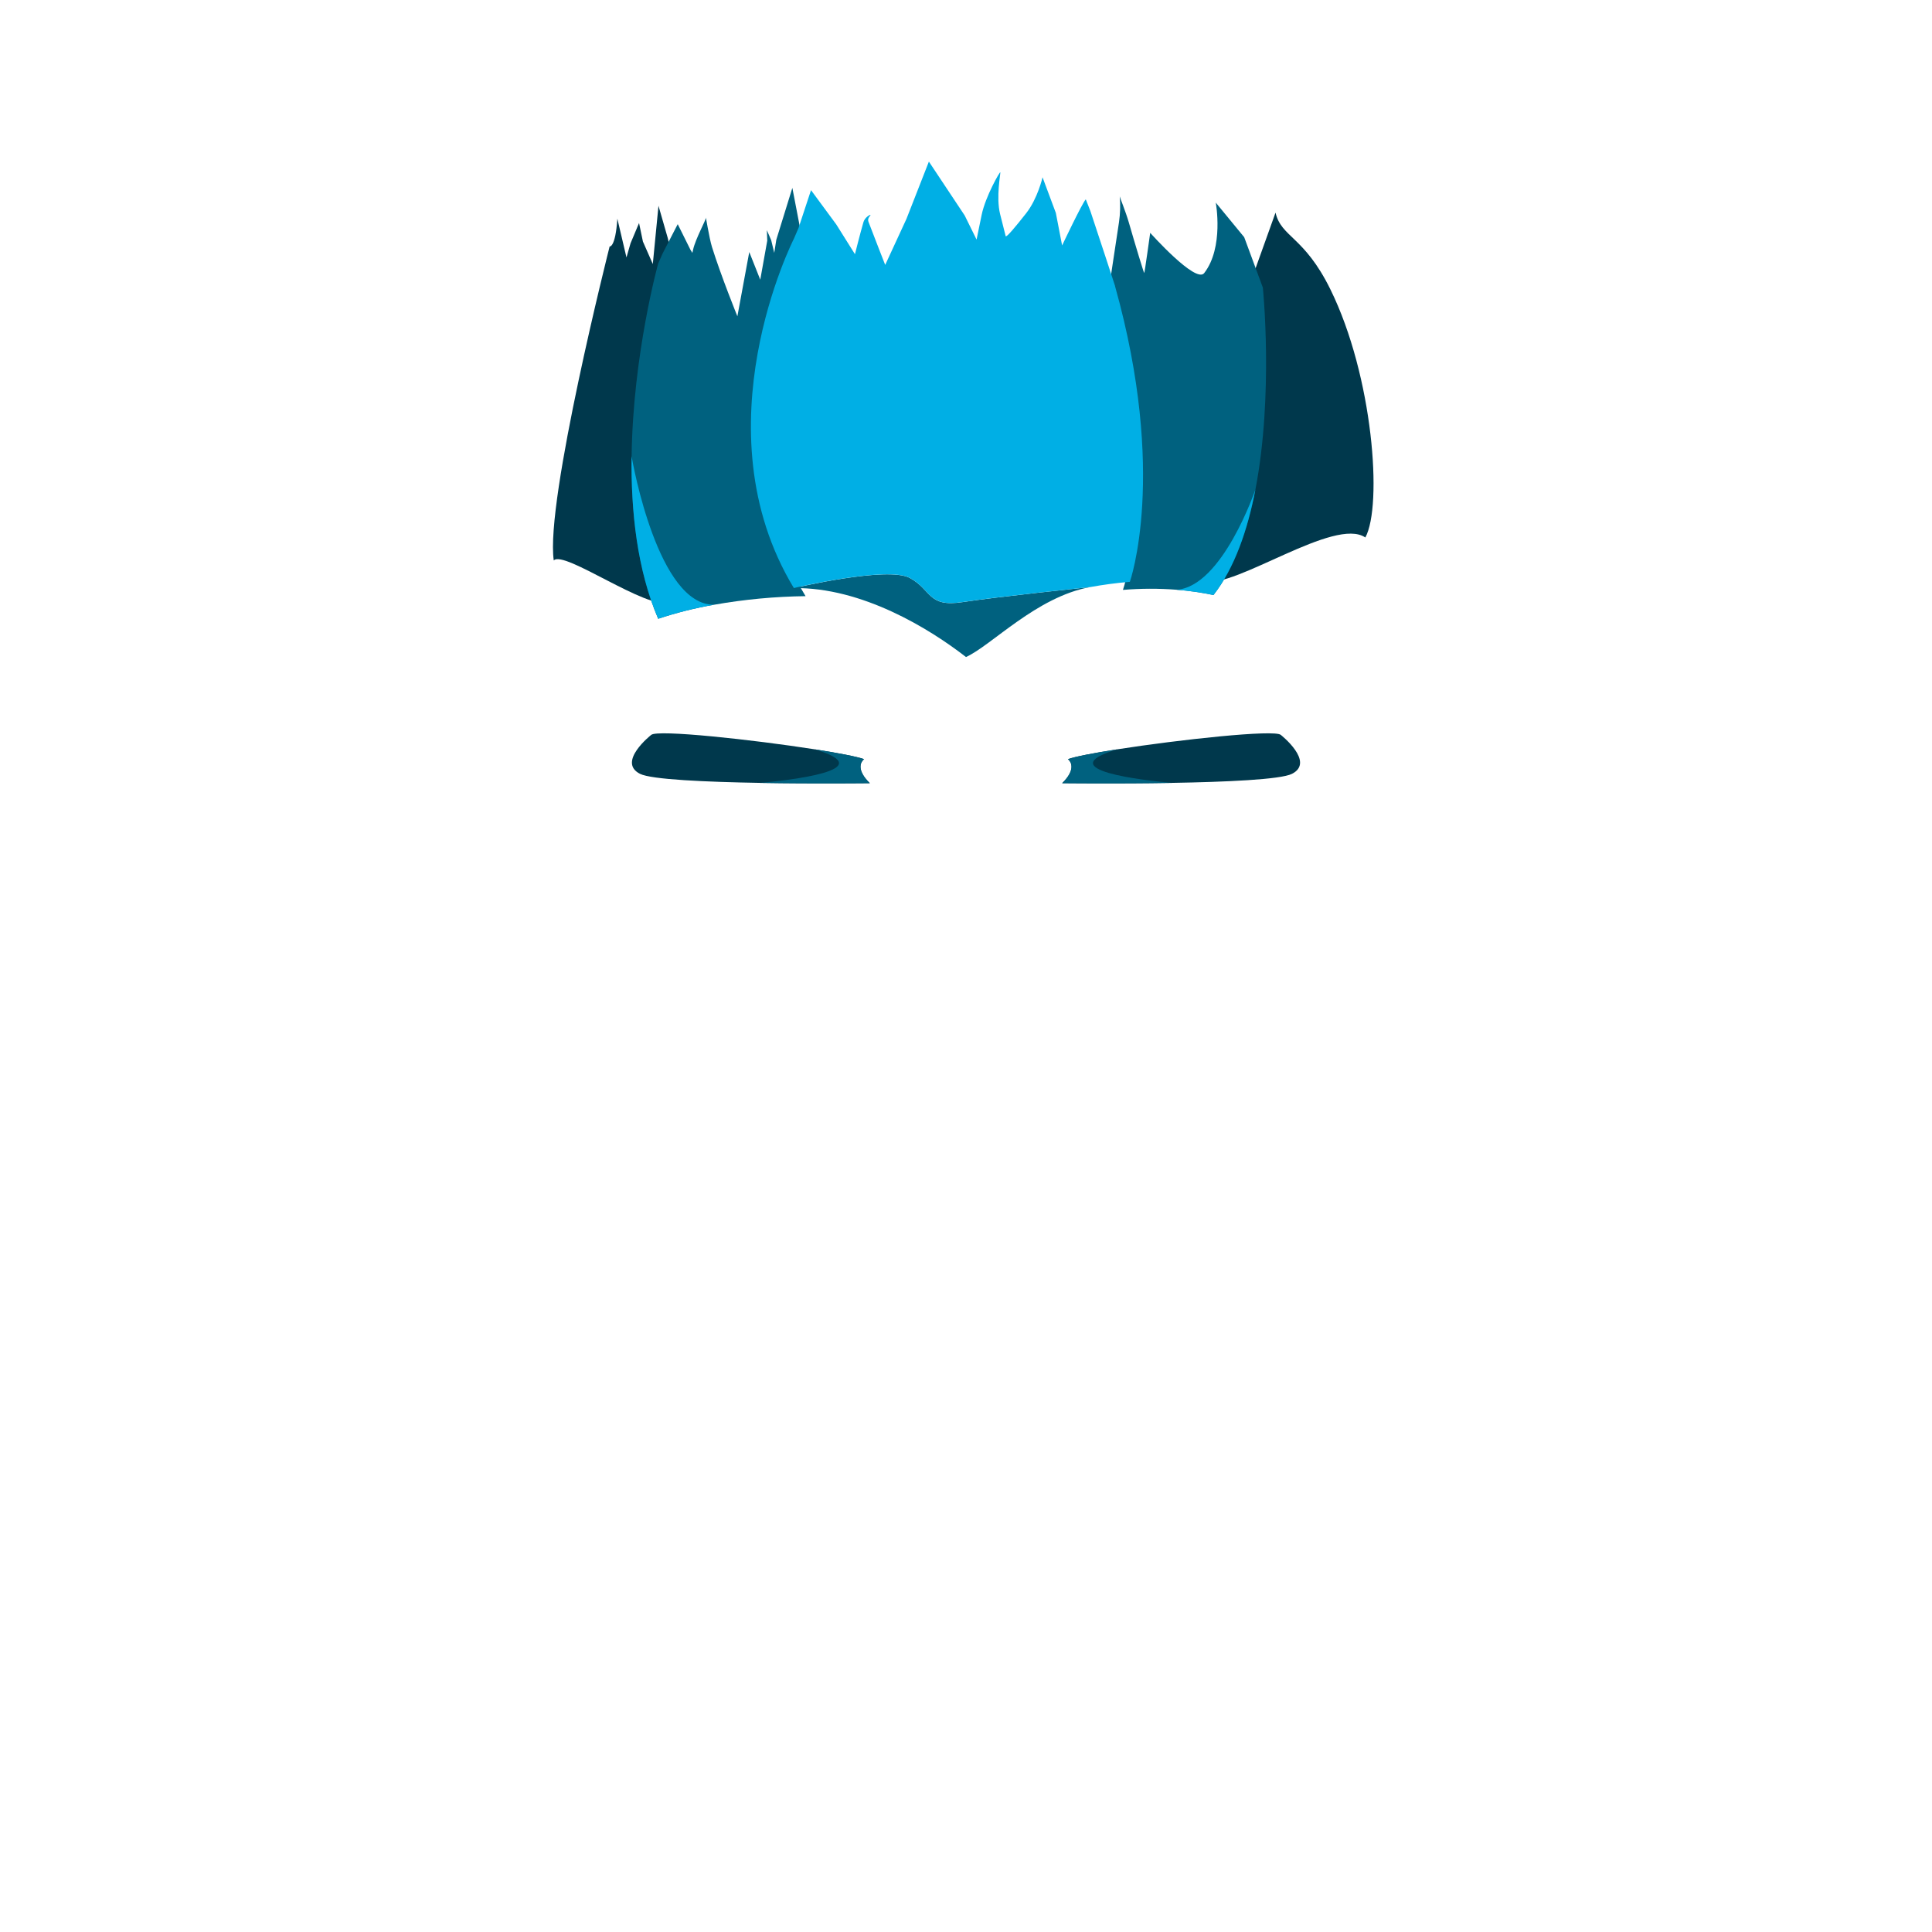
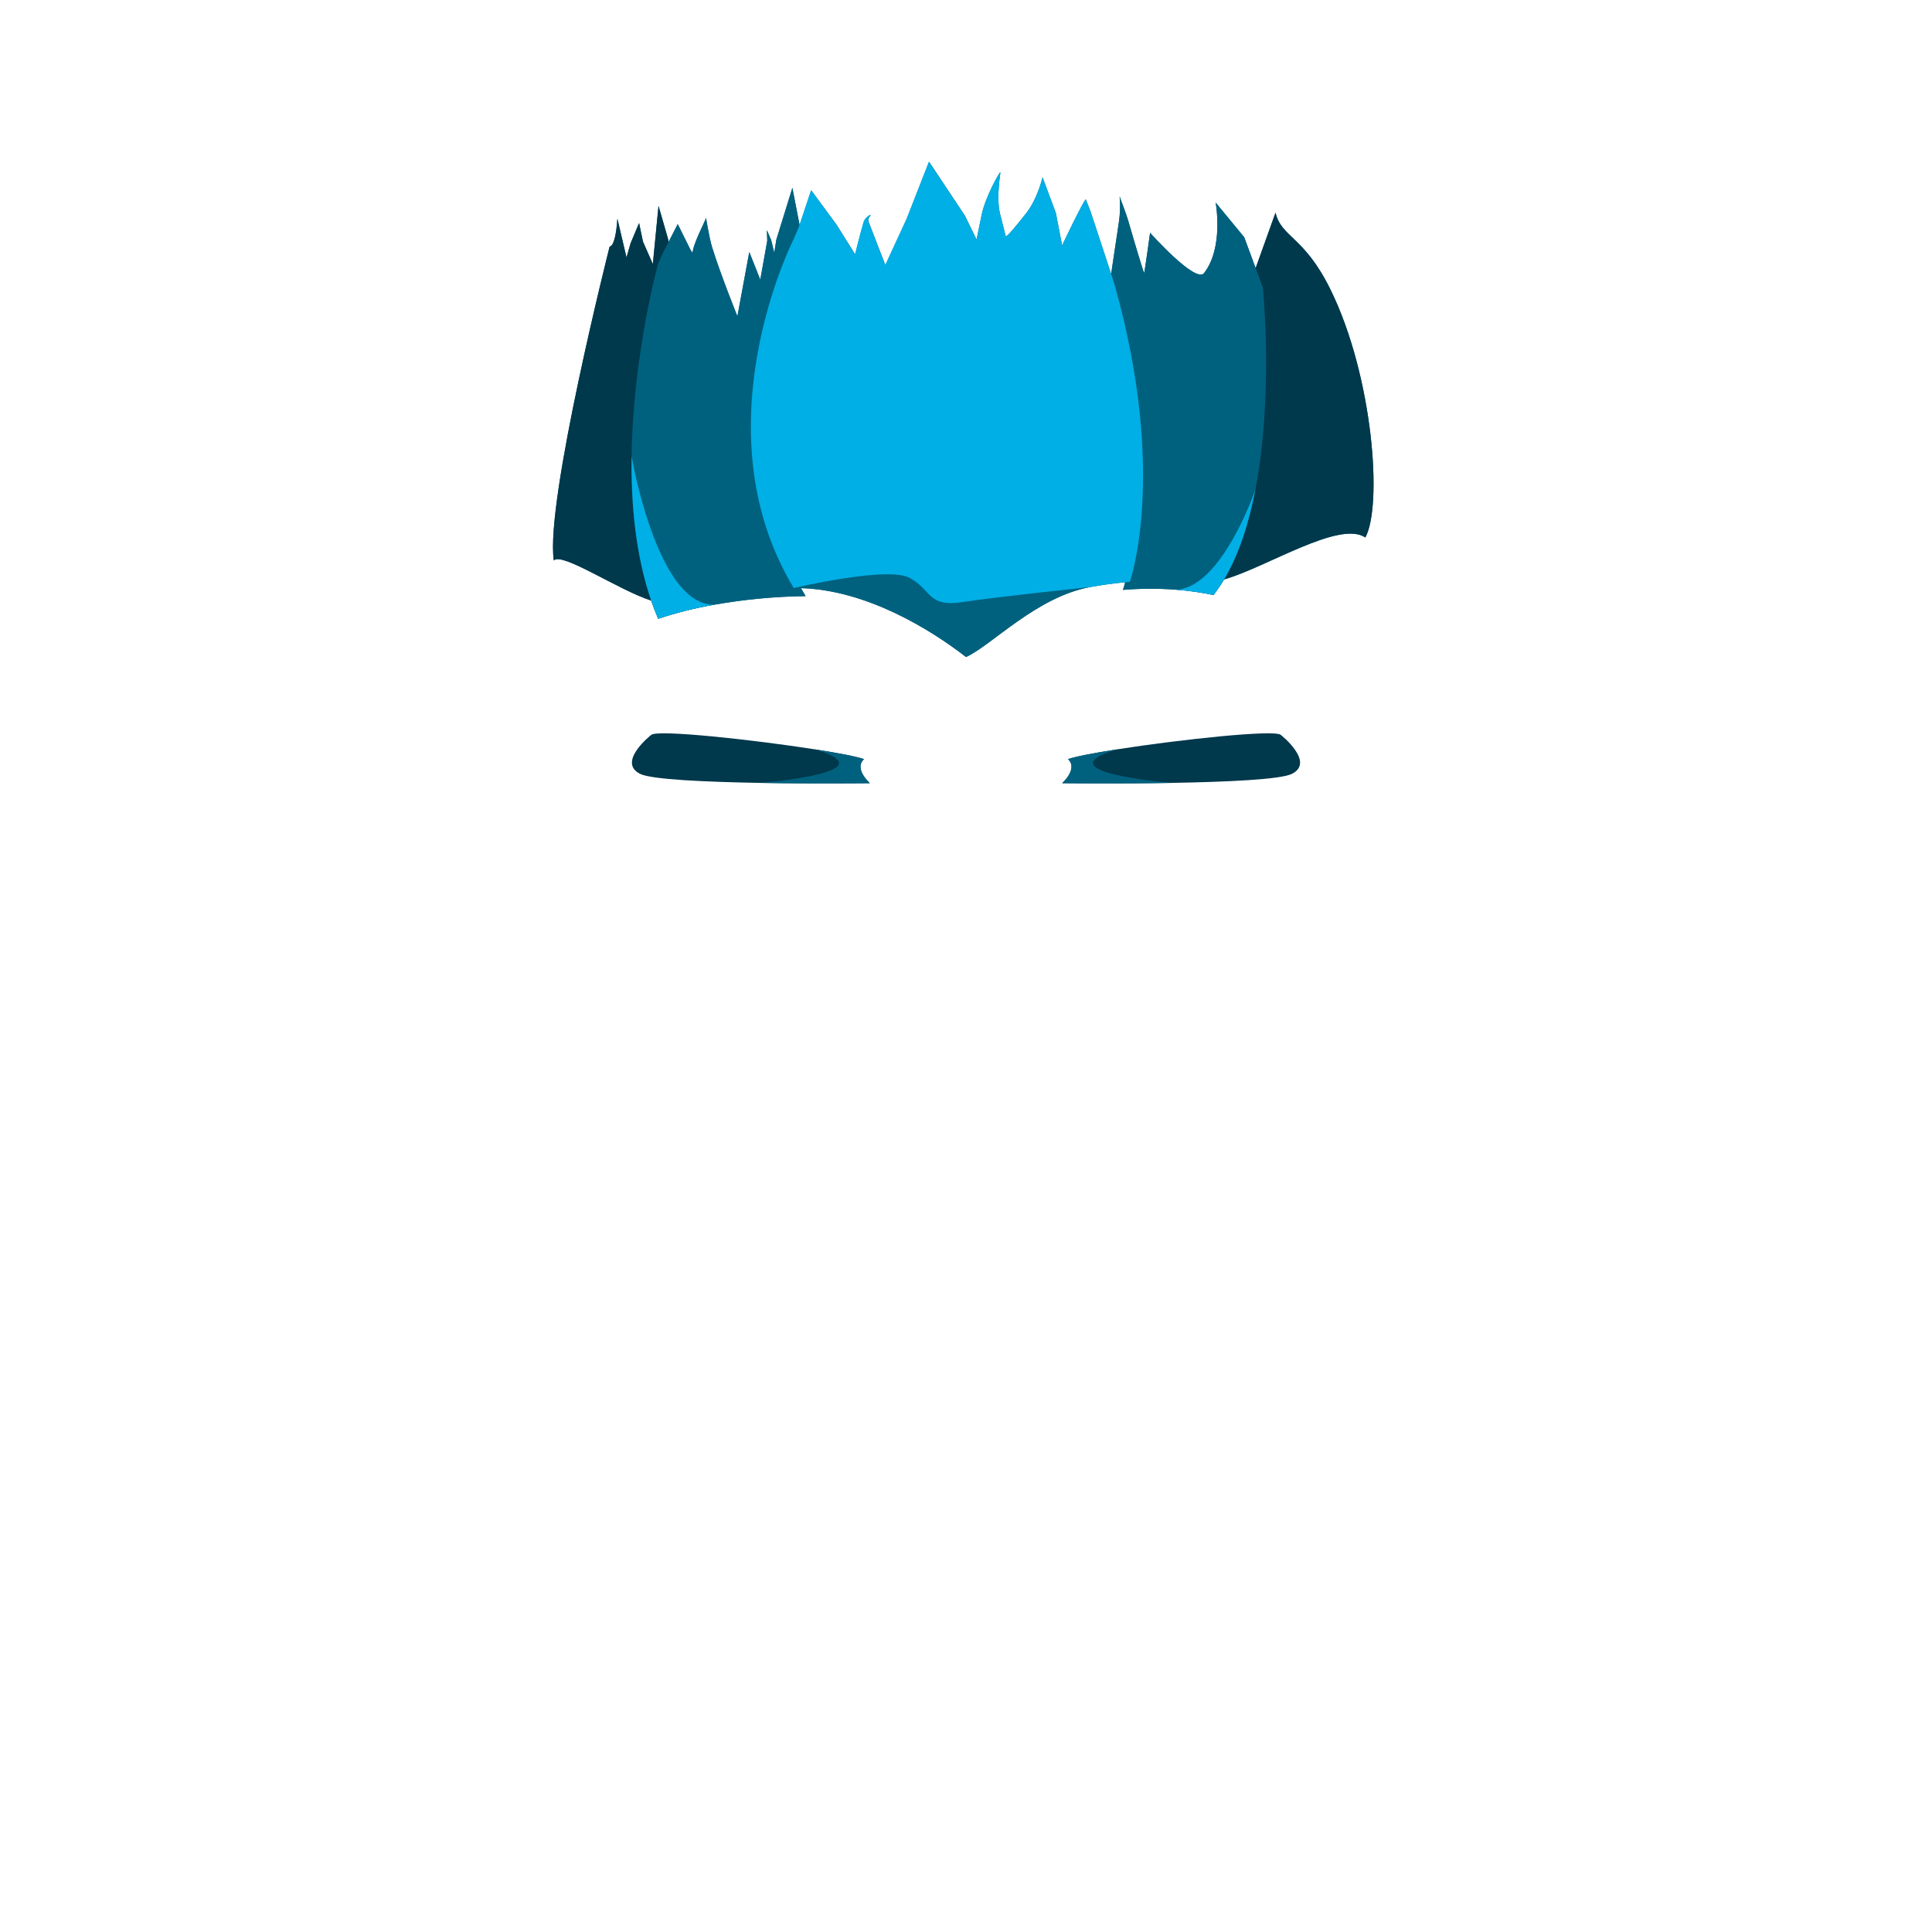
<svg xmlns="http://www.w3.org/2000/svg" viewBox="0 0 1000 1000">
  <defs>
-     <style>.cls-1{fill:none;}.cls-2{fill:#00384c;}.cls-3{fill:#00617f;}.cls-4{fill:#00afe5;}</style>
+     <style>.cls-1{fill:none;}.cls-2{fill:#00617f;}.cls-3{fill:#00384c;}.cls-4{fill:#00afe5;}</style>
  </defs>
  <g id="Layer_2" data-name="Layer 2">
    <g id="OutPut">
      <rect id="BG" class="cls-1" width="1000" height="1000" />
    </g>
    <g id="Blue_Hair" data-name="Blue Hair">
      <g id="_9" data-name="9">
        <g id="_8" data-name="8">
-           <path class="cls-2" d="M346.72,311.92c-11.8,4-54.83-27.39-60.09-21.84-4.5-30.7,28.91-162.5,28.91-162.5s3,.74,4-14.39l4.72,20.06,2.1-7.3,4.41-10.51,2,9.58,5.12,11.64,2.94-30.14,4.81,16.71,1.09,4.75s-31,111.55,0,183.92Z" />
-           <path class="cls-2" d="M706.7,278.2c-15.87-10.83-66.91,26.28-83.48,22.83,37-47.39,25.57-159.12,25.57-159.12l11.42-31.85c3,12.86,14.82,12.14,28.37,39.66C710.74,194.67,715.69,261.67,706.7,278.2Z" />
-           <path class="cls-3" d="M564.27,303.87c-27.81,5.07-51.1,30.26-64.27,36.21-19.07-14.82-53.94-36.16-89.09-35.68l0,0s48.48-11.51,60-5.25,9.11,15.29,27.31,12.51C515.93,308.93,561.86,304.12,564.27,303.87Z" />
-           <path class="cls-3" d="M649.79,253.46h0c-4,20.77-10.72,40.48-21.69,54.52A151.22,151.22,0,0,0,609,305.25h0a173.8,173.8,0,0,0-27.77.08s19.62-55.53-7.66-153c0,0,3.38-22.74,5.61-37.26a57.64,57.64,0,0,0,.4-13.41c.21,1,3,7.63,4.75,13.66,3.21,11.14,7.71,26,7.92,26s3.09-20.81,3.09-20.81,23.6,26.45,27.94,20.85c10.32-13.29,6-36.49,6-36.49L644,122.78l9.65,26.08S659.31,204.16,649.79,253.46Z" />
-           <path class="cls-3" d="M417,308.57A292.67,292.67,0,0,0,369.68,313h0a198.83,198.83,0,0,0-29,7.27h0c-10.89-25.39-14.14-55.6-13.76-84.11v0c.69-52.78,13.76-99.79,13.76-99.79l2.31-5.21,7.8-15.14,6.58,13.25,1,1.61s.15-.68.4-1.78c1.31-5.68,6.74-15.43,6.6-16.39-.4-2.75,1.7,10.53,3.16,15.17,4.69,15,13.14,35.84,13.14,35.84l6.15-33.27,5.69,14.32,3.62-20.21-.2-5.41,2.24,5.18,1.58,6.55,1.07-6.82,8.3-26.81L415,122.62l1.94,5.2s-50,98.07,0,180.73C417,308.55,417,308.57,417,308.57Z" />
-           <path class="cls-4" d="M584.81,301.16c-7,.57-13.86,1.5-20.45,2.7h-.09c-2.41.25-48.34,5.06-66.07,7.77-18.2,2.78-15.78-6.26-27.31-12.51s-60,5.25-60,5.25c-50-82.66,0-180.74,0-180.74l2.43-5.64,6.46-19.57,13.07,17.74,9.67,15.41s2.69-10.74,4.4-16.61c.71-2.45,3.57-4.06,3.66-3.7s-1.79,1.6-1.08,3.48c2.67,7.07,8.68,22.38,8.68,22.38l11-23.83,11.61-29.65,18.54,27.9L505.47,124s1.21-6,2.64-12.83c2-9.58,9.48-22.56,9.66-22s-2.29,12.86-.13,21.59c1.42,5.71,2.65,10.63,2.89,11.45.28,1,5.31-5.08,10.59-11.81,6-7.63,8.5-18.63,8.5-18.63l6.88,18.43,3.25,16.85S560.19,105,562,103.18c.78,1.95,1.56,3.92,2.32,5.91,0,.11.07.22.12.33,4,11.9,12.05,36.62,12.71,38.59l0,.13C604.44,245.63,584.81,301.16,584.81,301.16Z" />
-           <path class="cls-4" d="M369.67,313a198.83,198.83,0,0,0-29,7.27h0c-10.89-25.39-14.14-55.6-13.76-84.11C327.53,239.91,340.72,313.49,369.67,313Z" />
-           <path class="cls-4" d="M649.77,253.46c-4,20.77-10.72,40.48-21.69,54.52A151.22,151.22,0,0,0,609,305.25C632.66,303.72,649.77,253.46,649.77,253.46Z" />
+           <path class="cls-2" d="M706.7,278.2c-13.32-9.09-51.44,15.61-73.14,21.72a76.47,76.47,0,0,1-5.48,8.06A151.22,151.22,0,0,0,609,305.25h0a173.8,173.8,0,0,0-27.77.08s.47-1.33,1.17-3.95c-6.15.57-12.17,1.42-18,2.48h-.09c-27.81,5.07-51.1,30.26-64.27,36.21-18.41-14.31-51.55-34.7-85.45-35.65q1.15,2.07,2.4,4.12s0,0,0,0A292.67,292.67,0,0,0,369.68,313h0a198.83,198.83,0,0,0-29,7.27h0q-2-4.61-3.62-9.4c-17.16-5.56-46.13-25.26-50.39-20.77-4.5-30.7,28.91-162.5,28.91-162.5s3,.74,4-14.39l4.72,20.06,2.1-7.3,4.41-10.51,2,9.58,5.12,11.64,2.94-30.14,4.81,16.71.43,1.87,4.7-9.13,6.58,13.25,1,1.61s.15-.68.4-1.78c1.31-5.68,6.74-15.43,6.6-16.39-.4-2.75,1.7,10.53,3.16,15.17,4.69,15,13.14,35.84,13.14,35.84l6.15-33.27,5.69,14.32,3.62-20.21-.2-5.41,2.24,5.18,1.58,6.55,1.07-6.82,8.3-26.81,3.75,19.28,6-18,13.07,17.74,9.67,15.41s2.69-10.74,4.4-16.61c.71-2.45,3.57-4.06,3.66-3.7s-1.79,1.6-1.08,3.48c2.67,7.07,8.68,22.38,8.68,22.38l11-23.83,11.61-29.65,18.54,27.9L505.47,124s1.21-6,2.64-12.83c2-9.58,9.48-22.56,9.66-22s-2.29,12.86-.13,21.59c1.42,5.71,2.65,10.63,2.89,11.45.28,1,5.31-5.08,10.59-11.81,6-7.63,8.5-18.63,8.5-18.63l6.88,18.43,3.25,16.85S560.19,105,562,103.18c.78,1.95,1.56,3.92,2.32,5.91,0,.11.07.22.12.33,2.87,8.57,7.85,23.79,10.67,32.37,1.17-7.85,2.79-18.59,4-26.74a57.64,57.64,0,0,0,.4-13.41c.21,1,3,7.63,4.75,13.66,3.21,11.14,7.71,26,7.92,26s3.09-20.81,3.09-20.81,23.6,26.45,27.94,20.85c10.32-13.29,6-36.49,6-36.49L644,122.78l5.92,16,10.29-28.71c3,12.86,14.82,12.14,28.37,39.66C710.74,194.67,715.69,261.67,706.7,278.2Z" />
+           <path class="cls-3" d="M346.72,311.92c-2.25.77-5.65.24-9.7-1.07-17.16-5.56-46.13-25.26-50.39-20.77-4.5-30.7,28.91-162.5,28.91-162.5s3,.74,4-14.39l4.72,20.06,2.1-7.3,4.41-10.51,2,9.58,5.12,11.64,2.94-30.14,4.81,16.71.43,1.87.66,2.88s-20.86,75-11.26,141.9c2.1,14.69,5.67,29,11.26,42Z" />
+           <path class="cls-3" d="M706.7,278.2c-13.32-9.09-51.44,15.61-73.14,21.72-4.14,1.17-7.68,1.66-10.34,1.11a80,80,0,0,0,5.8-8.58c30-51,19.77-150.54,19.77-150.54l1.13-3.14,10.29-28.71c3,12.86,14.82,12.14,28.37,39.66C710.74,194.67,715.69,261.67,706.7,278.2Z" />
+           <path class="cls-2" d="M564.27,303.87c-27.81,5.07-51.1,30.26-64.27,36.21-18.41-14.31-51.55-34.7-85.45-35.65-1.22,0-2.43-.05-3.64,0l0,0s1.18-.28,3.23-.73c11-2.43,47.05-9.8,56.78-4.52,11.53,6.25,9.11,15.29,27.31,12.51C515.93,308.93,561.86,304.12,564.27,303.87Z" />
+           <path class="cls-2" d="M649.79,253.46h0v0c-3.28,17-8.4,33.36-16.2,46.42a76.47,76.47,0,0,1-5.48,8.06A151.22,151.22,0,0,0,609,305.25h0a173.8,173.8,0,0,0-27.77.08s.47-1.33,1.17-3.95c3.78-14.26,14.22-66.68-8.83-149.07,0,0,.65-4.38,1.57-10.52,1.17-7.85,2.79-18.59,4-26.74a57.64,57.64,0,0,0,.4-13.41c.21,1,3,7.63,4.75,13.66,3.21,11.14,7.71,26,7.92,26s3.09-20.81,3.09-20.81,23.6,26.45,27.94,20.85c10.32-13.29,6-36.49,6-36.49L644,122.78l5.92,16,3.73,10.09S659.31,204.16,649.79,253.46Z" />
+           <path class="cls-2" d="M417,308.57A292.67,292.67,0,0,0,369.68,313h0a198.83,198.83,0,0,0-29,7.27h0q-2-4.61-3.62-9.4c-8-23.26-10.47-49.64-10.14-74.71v0c.69-52.78,13.76-99.79,13.76-99.79l2.31-5.21,3.1-6,4.7-9.13,6.58,13.25,1,1.61s.15-.68.4-1.78c1.31-5.68,6.74-15.43,6.6-16.39-.4-2.75,1.7,10.53,3.16,15.17,4.69,15,13.14,35.84,13.14,35.84l6.15-33.27,5.69,14.32,3.62-20.21-.2-5.41,2.24,5.18,1.58,6.55,1.07-6.82,8.3-26.81,3.75,19.28,1.2,6.14,1.94,5.2s-48,94.24-2.84,175.83c.14.26.29.52.44.78q1.15,2.07,2.4,4.12S417,308.57,417,308.57Z" />
+           <path class="cls-4" d="M584.81,301.16l-2.47.22c-6.15.57-12.17,1.42-18,2.48h-.09c-2.41.25-48.34,5.06-66.07,7.77-18.2,2.78-15.78-6.26-27.31-12.51-9.73-5.28-45.76,2.09-56.78,4.52-2.05.45-3.23.73-3.23.73-50-82.66,0-180.74,0-180.74l2.43-5.64.5-1.52,6-18,13.07,17.74,9.67,15.41s2.69-10.74,4.4-16.61c.71-2.45,3.57-4.06,3.66-3.7s-1.79,1.6-1.08,3.48c2.67,7.07,8.68,22.38,8.68,22.38l11-23.83,11.61-29.65,18.54,27.9L505.47,124s1.21-6,2.64-12.83c2-9.58,9.48-22.56,9.66-22s-2.29,12.86-.13,21.59c1.42,5.71,2.65,10.63,2.89,11.45.28,1,5.31-5.08,10.59-11.81,6-7.63,8.5-18.63,8.5-18.63l6.88,18.43,3.25,16.85S560.19,105,562,103.18c.78,1.95,1.56,3.92,2.32,5.91,0,.11.07.22.12.33,2.87,8.57,7.85,23.79,10.67,32.37l2,6.22,0,.13C604.44,245.63,584.81,301.16,584.81,301.16Z" />
+           <path class="cls-4" d="M369.67,313a198.83,198.83,0,0,0-29,7.27h0q-2-4.61-3.62-9.4c-8-23.26-10.47-49.64-10.14-74.71a256.79,256.79,0,0,0,8.57,33.74C342.36,290.67,353.58,313.27,369.67,313Z" />
+           <path class="cls-4" d="M649.76,253.5c-3.28,17-8.4,33.36-16.2,46.42a76.47,76.47,0,0,1-5.48,8.06A151.22,151.22,0,0,0,609,305.25c7.44-.48,14.24-5.77,20.06-12.8C641.43,277.45,649.4,254.53,649.76,253.5Z" />
        </g>
-         <path class="cls-2" d="M450.24,405.37s-27.85.34-56.72-.15c-27.73-.47-56.4-1.7-62.28-4.7-12-6.13,5.81-20.13,5.81-20.13,3.13-2.91,52.64,2.45,84.74,7.47h0c12.07,1.89,21.67,3.73,25.43,5.07C441.74,397.83,450.24,405.37,450.24,405.37Z" />
-         <path class="cls-3" d="M450.24,405.37s-27.85.34-56.72-.15c13.47-1.22,63.81-6.64,28.29-17.35,12.07,1.89,21.67,3.73,25.43,5.07C441.74,397.83,450.24,405.37,450.24,405.37Z" />
-         <path class="cls-2" d="M549.76,405.37s27.85.34,56.72-.15c27.73-.47,56.4-1.7,62.28-4.7,12-6.13-5.81-20.13-5.81-20.13-3.13-2.91-52.64,2.45-84.74,7.47h0c-12.07,1.89-21.67,3.73-25.43,5.07C558.26,397.83,549.76,405.37,549.76,405.37Z" />
-         <path class="cls-3" d="M549.76,405.37s27.85.34,56.72-.15c-13.47-1.22-63.81-6.64-28.29-17.35-12.07,1.89-21.67,3.73-25.43,5.07C558.26,397.83,549.76,405.37,549.76,405.37Z" />
+         <path class="cls-3" d="M450.24,405.37s-27.85.34-56.72-.15c-27.73-.47-56.4-1.7-62.28-4.7-12-6.13,5.81-20.13,5.81-20.13,3.13-2.91,52.64,2.45,84.74,7.47h0c12.07,1.89,21.67,3.73,25.43,5.07C441.74,397.83,450.24,405.37,450.24,405.37Z" />
+         <path class="cls-2" d="M450.24,405.37s-27.85.34-56.72-.15c13.47-1.22,63.81-6.64,28.29-17.35,12.07,1.89,21.67,3.73,25.43,5.07C441.74,397.83,450.24,405.37,450.24,405.37Z" />
+         <path class="cls-3" d="M549.76,405.37s27.85.34,56.72-.15c27.73-.47,56.4-1.7,62.28-4.7,12-6.13-5.81-20.13-5.81-20.13-3.13-2.91-52.64,2.45-84.74,7.47h0c-12.07,1.89-21.67,3.73-25.43,5.07C558.26,397.83,549.76,405.37,549.76,405.37Z" />
+         <path class="cls-2" d="M549.76,405.37s27.85.34,56.72-.15c-13.47-1.22-63.81-6.64-28.29-17.35-12.07,1.89-21.67,3.73-25.43,5.07C558.26,397.83,549.76,405.37,549.76,405.37Z" />
      </g>
    </g>
  </g>
</svg>
